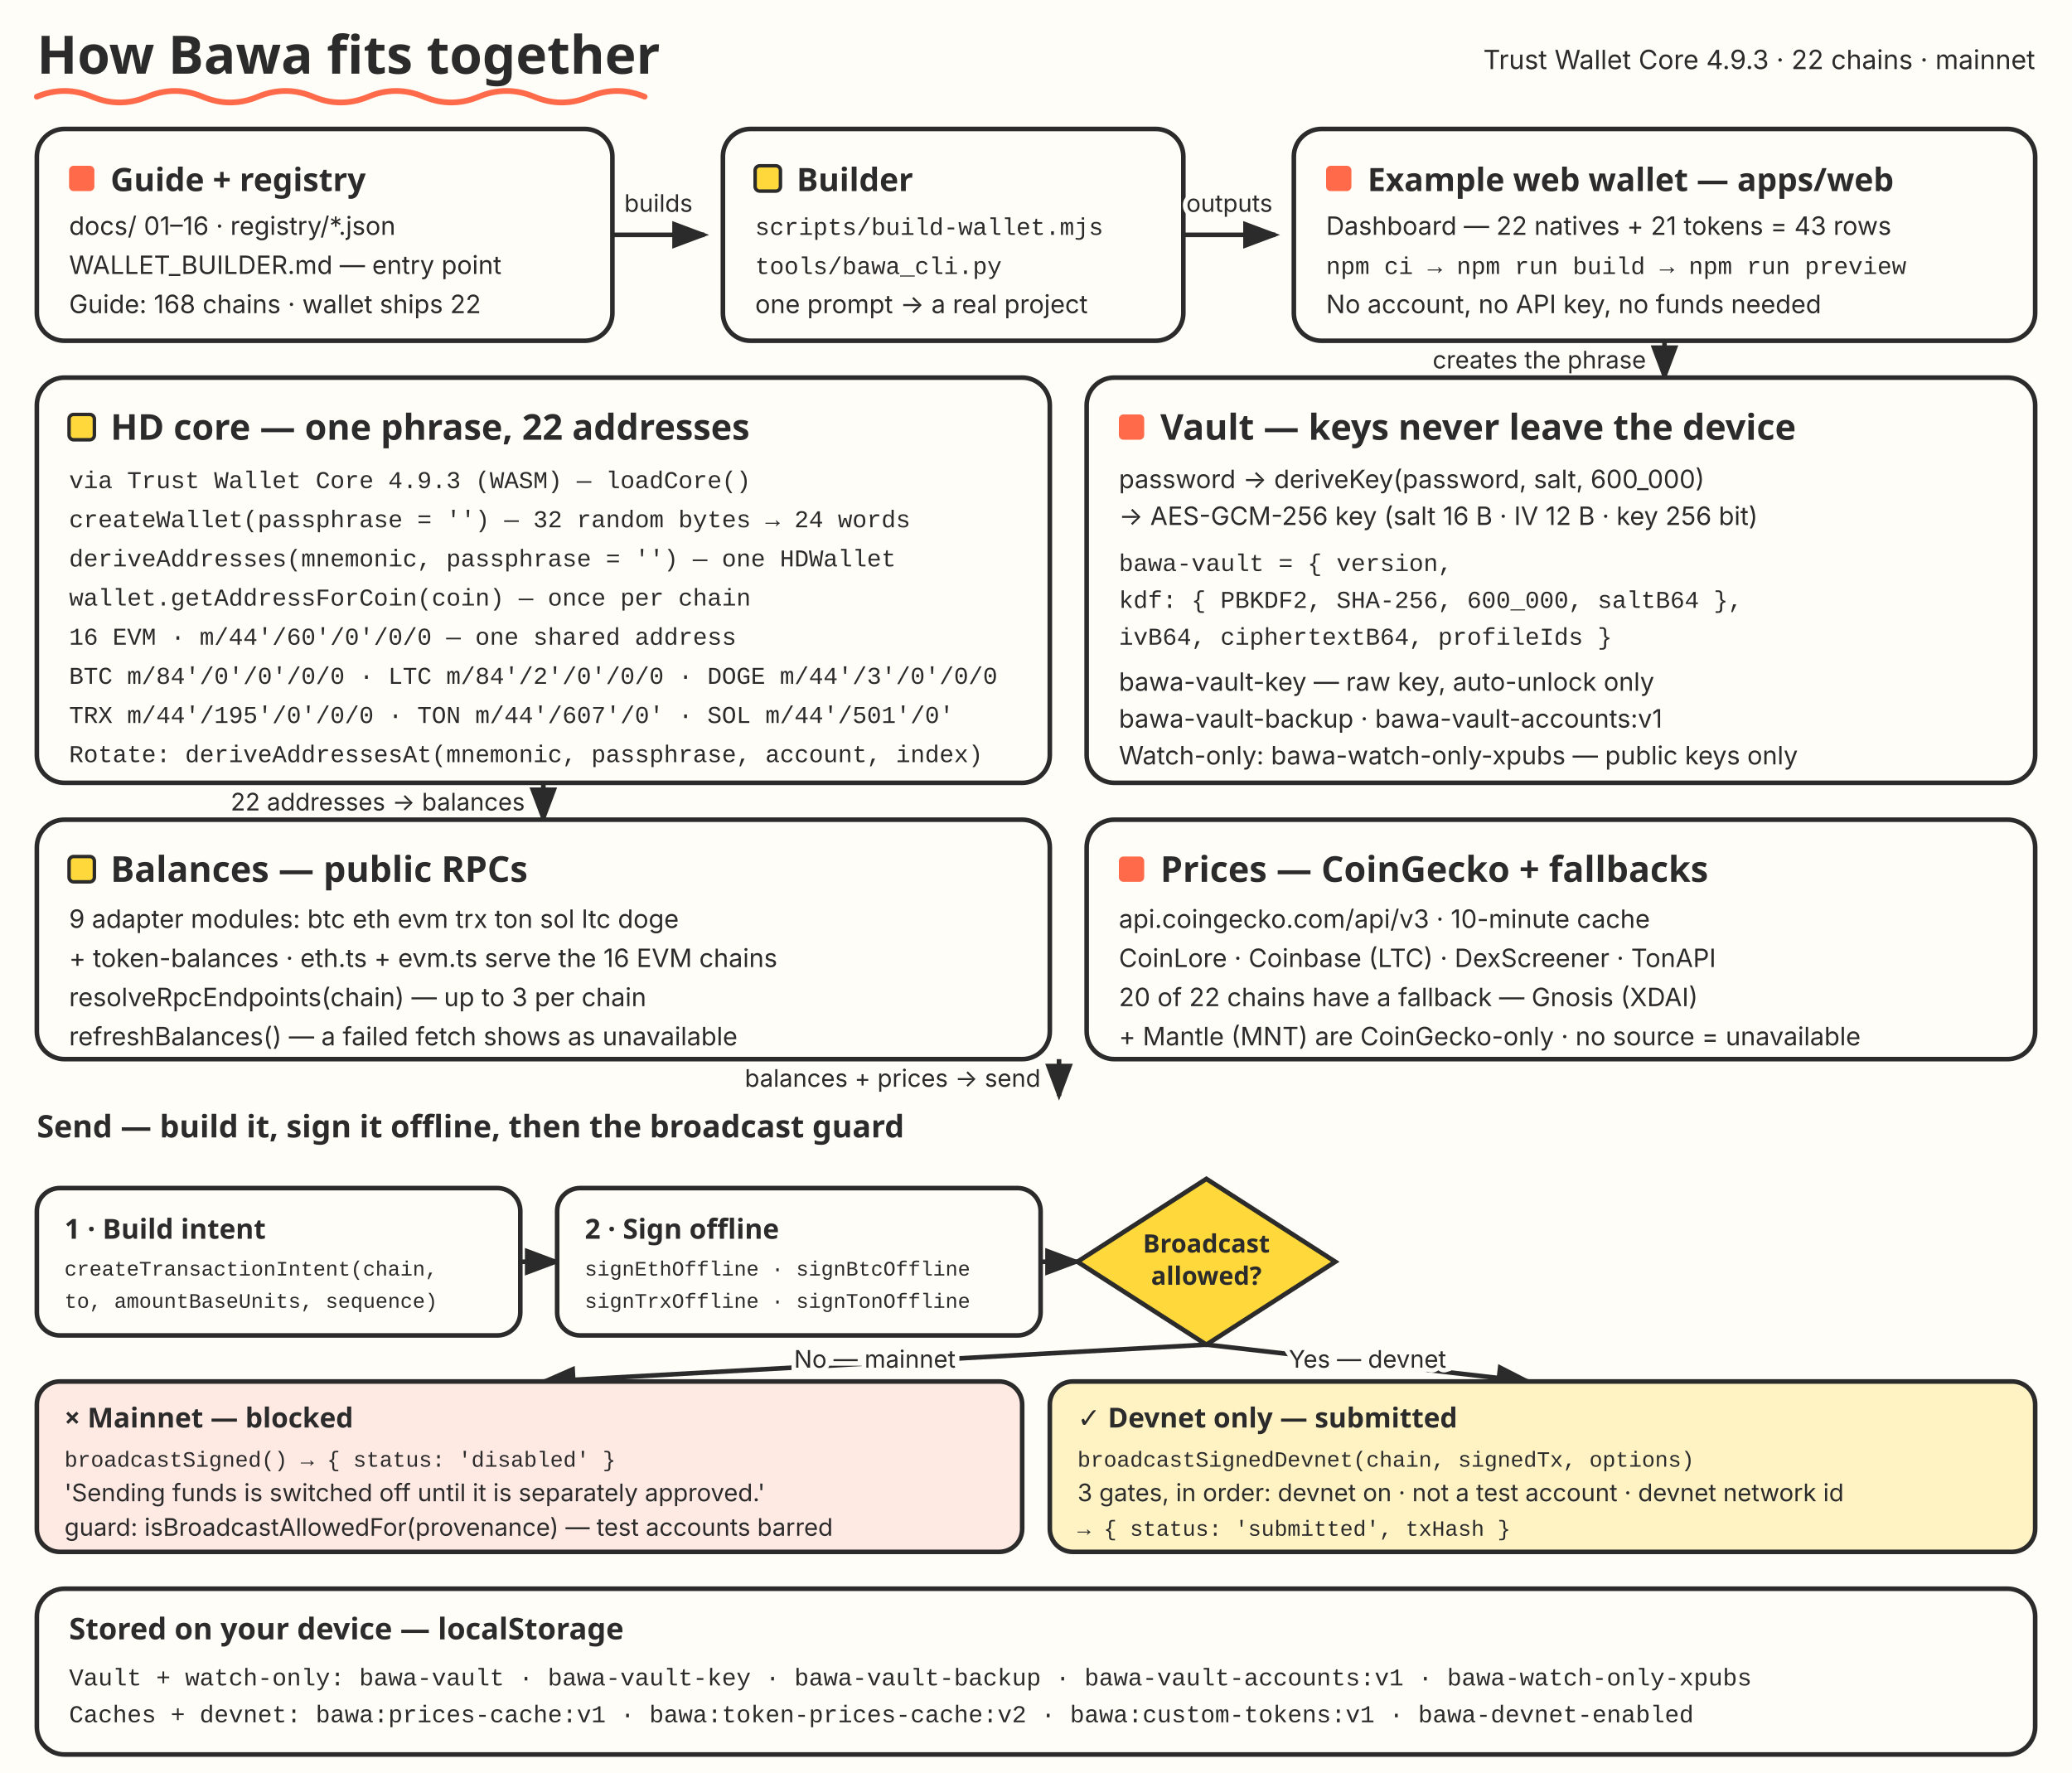
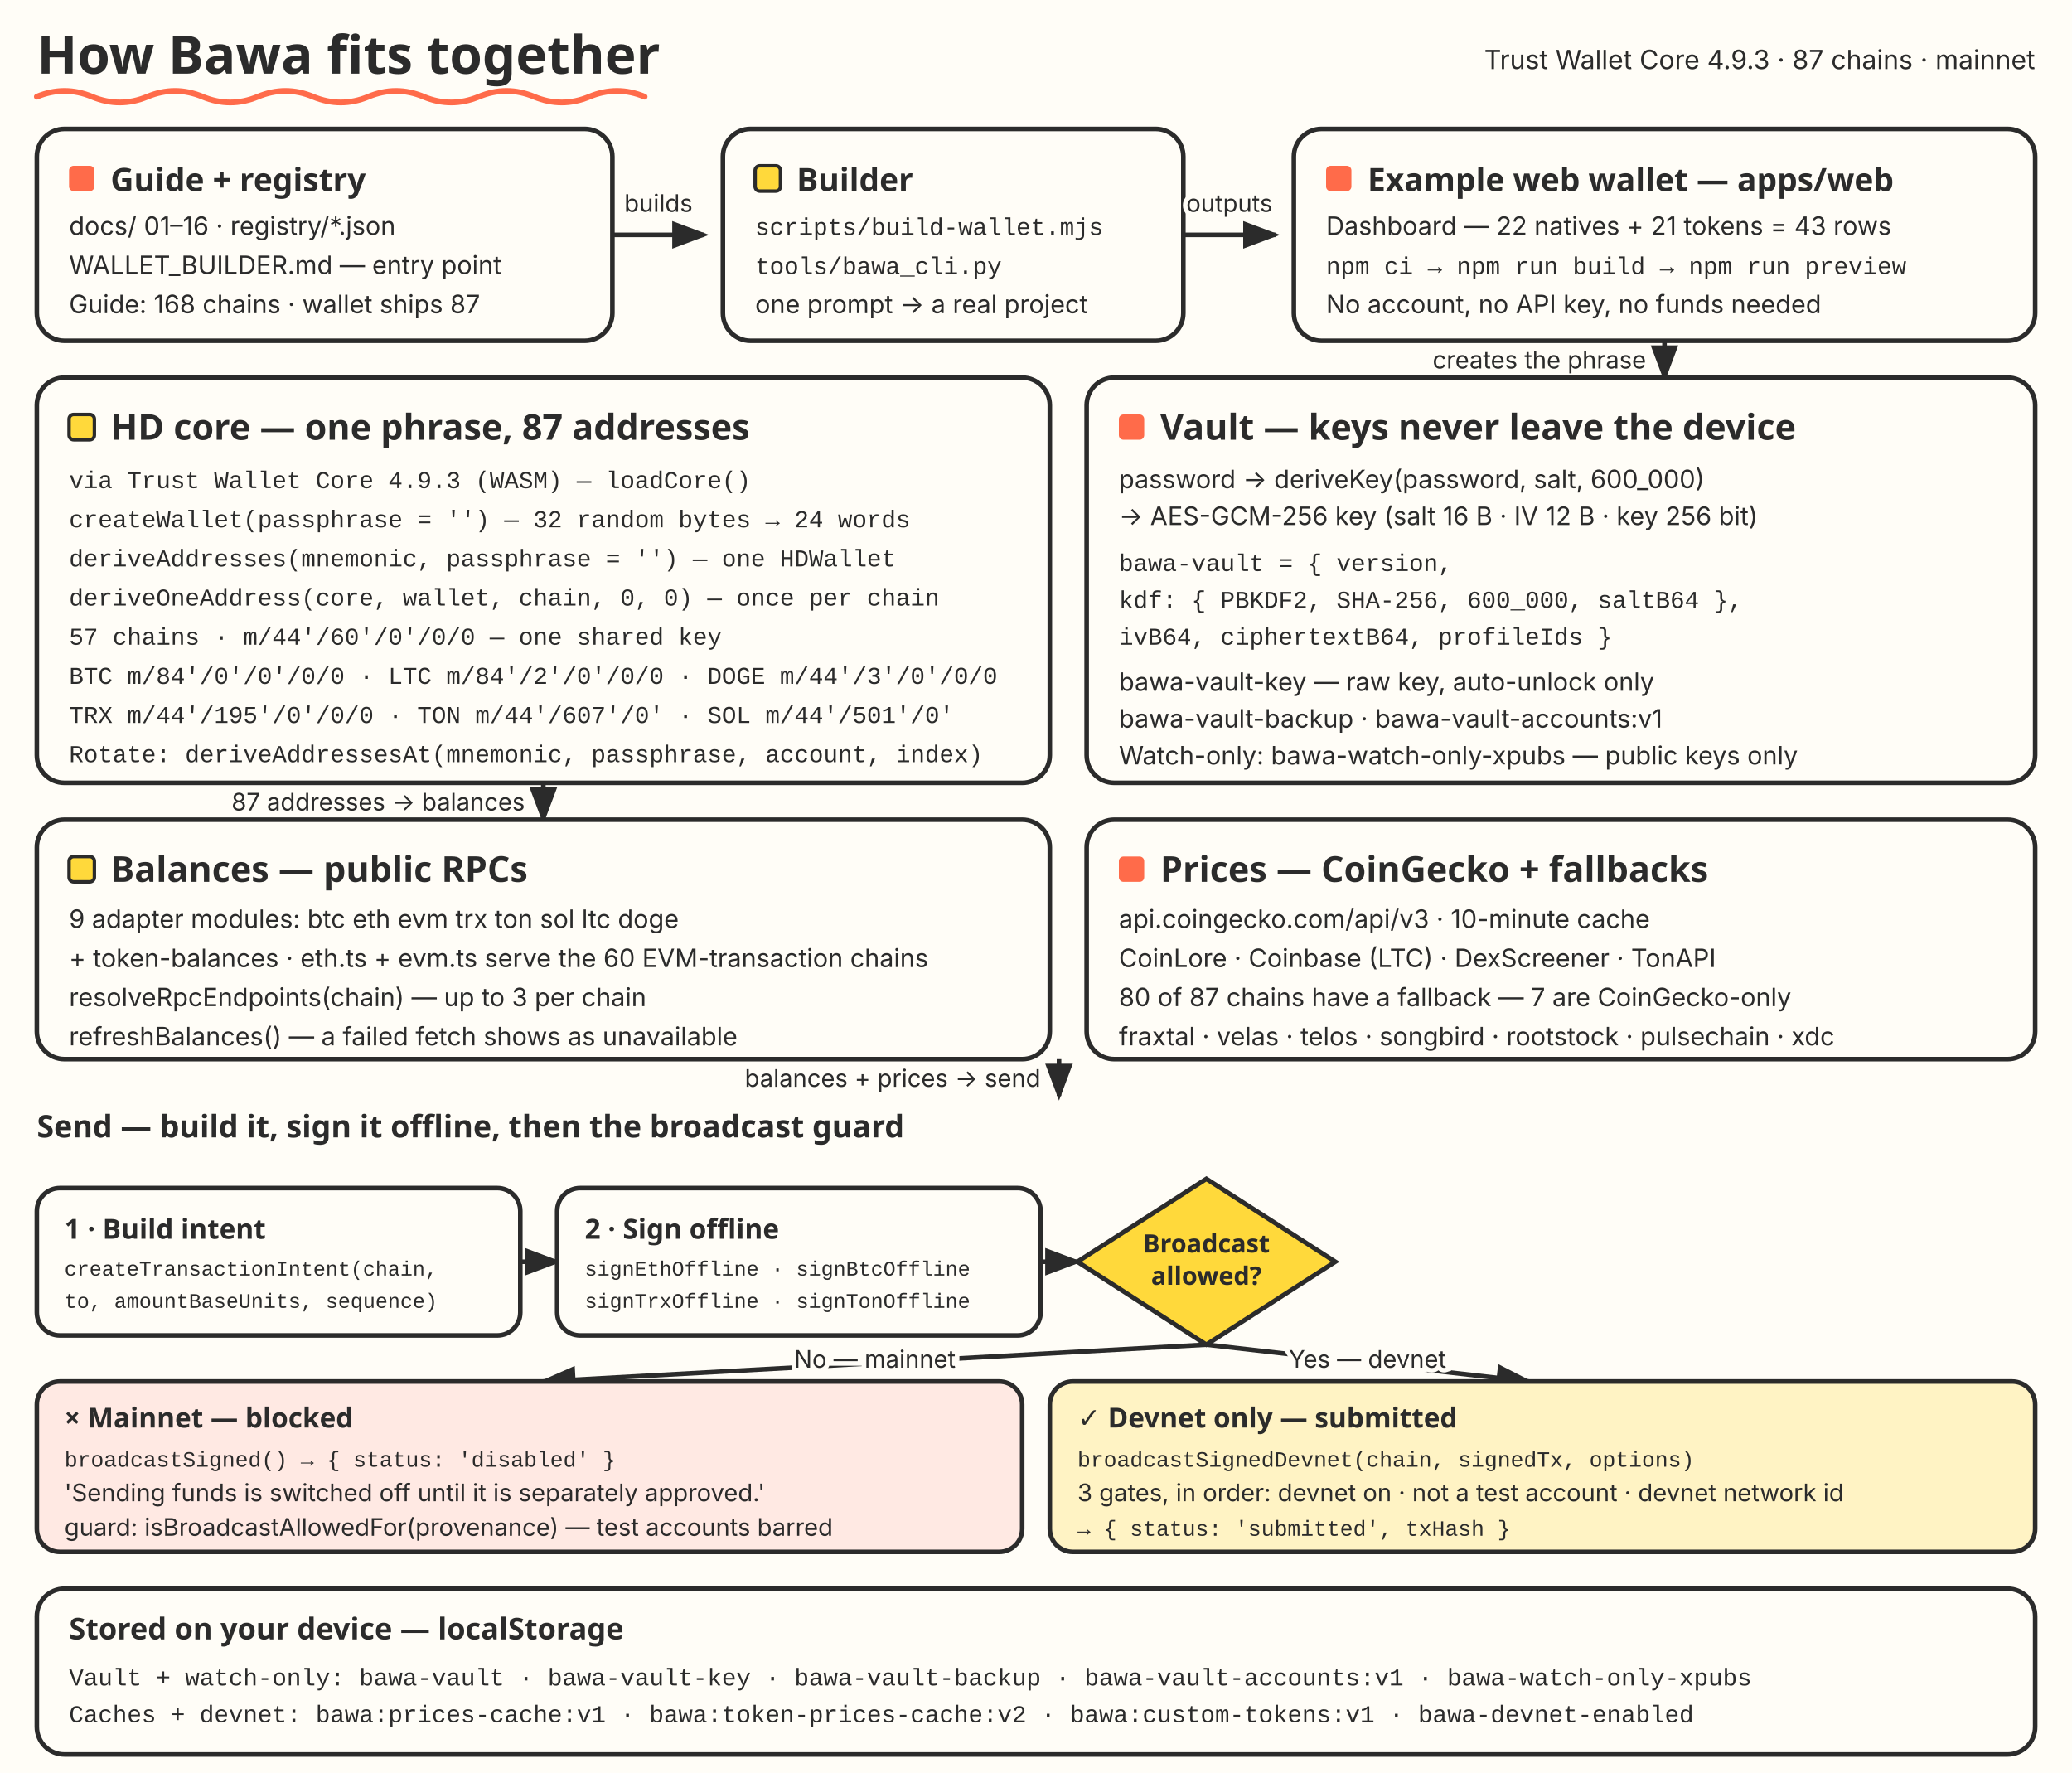
<svg xmlns="http://www.w3.org/2000/svg" width="900" height="770" viewBox="0 0 900 770" role="img" aria-labelledby="archTitle archDesc">
  <style>
    .t { font-family: "Baloo 2", "Trebuchet MS", Verdana, sans-serif; fill: #2B2B2B; }
    .b { font-family: Inter, "Trebuchet MS", Verdana, sans-serif; fill: #2B2B2B; }
    .m { font-family: "SFMono-Regular", Consolas, "Liberation Mono", monospace; fill: #2B2B2B; }
    .panel { fill: #FFFDF7; stroke: #2B2B2B; stroke-width: 2; }
    .tintC { fill: #FFE9E3; stroke: #2B2B2B; stroke-width: 2; }
    .tintS { fill: #FFF3C4; stroke: #2B2B2B; stroke-width: 2; }
    .diamond { fill: #FFD93B; stroke: #2B2B2B; stroke-width: 2; }
    .accent { fill: #FF6B4A; }
    .sun { fill: #FFD93B; }
    .arrow { stroke: #2B2B2B; stroke-width: 2; fill: none; }
    .lbl { font-family: Inter, "Trebuchet MS", Verdana, sans-serif; fill: #2B2B2B; paint-order: stroke; stroke: #FFFDF7; stroke-width: 4; }
  </style>
  <defs>
    <marker id="ah" markerWidth="10" markerHeight="10" refX="7" refY="3" orient="auto" markerUnits="strokeWidth">
      <path d="M0,0 L8,3 L0,6 z" fill="#2B2B2B" />
    </marker>
  </defs>
  <rect x="0" y="0" width="900" height="770" fill="#FFFDF7" />
  <text class="t" x="16" y="32" font-size="23" font-weight="700">How Bawa fits together</text>
-   <text class="b" x="884" y="30" font-size="11.5" text-anchor="end">Trust Wallet Core 4.9.3 · 22 chains · mainnet</text>
+   <text class="b" x="884" y="30" font-size="11.5" text-anchor="end">Trust Wallet Core 4.9.3 · 87 chains · mainnet</text>
  <path d="M16,42 q12,-5 24,0 t24,0 t24,0 t24,0 t24,0 t24,0 t24,0 t24,0 t24,0 t24,0 t24,0" fill="none" stroke="#FF6B4A" stroke-width="2.5" stroke-linecap="round" />
  <rect class="panel" x="16" y="56" width="250" height="92" rx="12" />
  <rect class="accent" x="30" y="72" width="11" height="11" rx="2" />
  <text class="t" x="48" y="83" font-size="14" font-weight="700">Guide + registry</text>
  <text class="b" x="30" y="102" font-size="11">docs/ 01–16 · registry/*.json</text>
  <text class="b" x="30" y="119" font-size="11">WALLET_BUILDER.md — entry point</text>
-   <text class="b" x="30" y="136" font-size="11">Guide: 168 chains · wallet ships 22</text>
+   <text class="b" x="30" y="136" font-size="11">Guide: 168 chains · wallet ships 87</text>
  <path class="arrow" d="M266,102 L306,102" marker-end="url(#ah)" />
  <text class="lbl" x="286" y="92" font-size="10.5" text-anchor="middle">builds</text>
  <rect class="panel" x="314" y="56" width="200" height="92" rx="12" />
  <rect class="sun" x="328" y="72" width="11" height="11" rx="2" stroke="#2B2B2B" stroke-width="1.5" />
  <text class="t" x="346" y="83" font-size="14" font-weight="700">Builder</text>
  <text class="m" x="328" y="102" font-size="10.5">scripts/build-wallet.mjs</text>
  <text class="m" x="328" y="119" font-size="10.5">tools/bawa_cli.py</text>
  <text class="b" x="328" y="136" font-size="11">one prompt → a real project</text>
  <path class="arrow" d="M514,102 L554,102" marker-end="url(#ah)" />
  <text class="lbl" x="534" y="92" font-size="10.5" text-anchor="middle">outputs</text>
  <rect class="panel" x="562" y="56" width="322" height="92" rx="12" />
  <rect class="accent" x="576" y="72" width="11" height="11" rx="2" />
  <text class="t" x="594" y="83" font-size="14" font-weight="700">Example web wallet — apps/web</text>
  <text class="b" x="576" y="102" font-size="11">Dashboard — 22 natives + 21 tokens = 43 rows</text>
  <text class="m" x="576" y="119" font-size="10.5">npm ci → npm run build → npm run preview</text>
  <text class="b" x="576" y="136" font-size="11">No account, no API key, no funds needed</text>
  <path class="arrow" d="M723,148 L723,164" marker-end="url(#ah)" />
  <text class="lbl" x="715" y="160" font-size="10.5" text-anchor="end">creates the phrase</text>
  <rect class="panel" x="16" y="164" width="440" height="176" rx="12" />
  <rect class="sun" x="30" y="180" width="11" height="11" rx="2" stroke="#2B2B2B" stroke-width="1.5" />
-   <text class="t" x="48" y="191" font-size="15.5" font-weight="700">HD core — one phrase, 22 addresses</text>
+   <text class="t" x="48" y="191" font-size="15.5" font-weight="700">HD core — one phrase, 87 addresses</text>
  <text class="m" x="30" y="212" font-size="10.5">via Trust Wallet Core 4.9.3 (WASM) — loadCore()</text>
  <text class="m" x="30" y="229" font-size="10.5">createWallet(passphrase = '') — 32 random bytes → 24 words</text>
  <text class="m" x="30" y="246" font-size="10.5">deriveAddresses(mnemonic, passphrase = '') — one HDWallet</text>
-   <text class="m" x="30" y="263" font-size="10.5">wallet.getAddressForCoin(coin) — once per chain</text>
-   <text class="m" x="30" y="280" font-size="10.5">16 EVM · m/44'/60'/0'/0/0 — one shared address</text>
+   <text class="m" x="30" y="263" font-size="10.5">deriveOneAddress(core, wallet, chain, 0, 0) — once per chain</text>
+   <text class="m" x="30" y="280" font-size="10.5">57 chains · m/44'/60'/0'/0/0 — one shared key</text>
  <text class="m" x="30" y="297" font-size="10.5">BTC m/84'/0'/0'/0/0 · LTC m/84'/2'/0'/0/0 · DOGE m/44'/3'/0'/0/0</text>
  <text class="m" x="30" y="314" font-size="10.5">TRX m/44'/195'/0'/0/0 · TON m/44'/607'/0' · SOL m/44'/501'/0'</text>
  <text class="m" x="30" y="331" font-size="10.5">Rotate: deriveAddressesAt(mnemonic, passphrase, account, index)</text>
  <rect class="panel" x="472" y="164" width="412" height="176" rx="12" />
  <rect class="accent" x="486" y="180" width="11" height="11" rx="2" />
  <text class="t" x="504" y="191" font-size="15.5" font-weight="700">Vault — keys never leave the device</text>
  <text class="b" x="486" y="212" font-size="11">password → deriveKey(password, salt, 600_000)</text>
  <text class="b" x="486" y="228" font-size="11">→ AES-GCM-256 key (salt 16 B · IV 12 B · key 256 bit)</text>
  <text class="m" x="486" y="248" font-size="10.5">bawa-vault = { version,</text>
  <text class="m" x="486" y="264" font-size="10.5">  kdf: { PBKDF2, SHA-256, 600_000, saltB64 },</text>
  <text class="m" x="486" y="280" font-size="10.5">  ivB64, ciphertextB64, profileIds }</text>
  <text class="b" x="486" y="300" font-size="11">bawa-vault-key — raw key, auto-unlock only</text>
  <text class="b" x="486" y="316" font-size="11">bawa-vault-backup · bawa-vault-accounts:v1</text>
  <text class="b" x="486" y="332" font-size="11">Watch-only: bawa-watch-only-xpubs — public keys only</text>
  <path class="arrow" d="M236,340 L236,356" marker-end="url(#ah)" />
-   <text class="lbl" x="228" y="352" font-size="10.5" text-anchor="end">22 addresses → balances</text>
+   <text class="lbl" x="228" y="352" font-size="10.5" text-anchor="end">87 addresses → balances</text>
  <rect class="panel" x="16" y="356" width="440" height="104" rx="12" />
  <rect class="sun" x="30" y="372" width="11" height="11" rx="2" stroke="#2B2B2B" stroke-width="1.5" />
  <text class="t" x="48" y="383" font-size="15.5" font-weight="700">Balances — public RPCs</text>
  <text class="b" x="30" y="403" font-size="11">9 adapter modules: btc eth evm trx ton sol ltc doge</text>
-   <text class="b" x="30" y="420" font-size="11">+ token-balances · eth.ts + evm.ts serve the 16 EVM chains</text>
+   <text class="b" x="30" y="420" font-size="11">+ token-balances · eth.ts + evm.ts serve the 60 EVM-transaction chains</text>
  <text class="b" x="30" y="437" font-size="11">resolveRpcEndpoints(chain) — up to 3 per chain</text>
  <text class="b" x="30" y="454" font-size="11">refreshBalances() — a failed fetch shows as unavailable</text>
  <rect class="panel" x="472" y="356" width="412" height="104" rx="12" />
  <rect class="accent" x="486" y="372" width="11" height="11" rx="2" />
  <text class="t" x="504" y="383" font-size="15.5" font-weight="700">Prices — CoinGecko + fallbacks</text>
  <text class="b" x="486" y="403" font-size="11">api.coingecko.com/api/v3 · 10-minute cache</text>
  <text class="b" x="486" y="420" font-size="11">CoinLore · Coinbase (LTC) · DexScreener · TonAPI</text>
-   <text class="b" x="486" y="437" font-size="11">20 of 22 chains have a fallback — Gnosis (XDAI)</text>
-   <text class="b" x="486" y="454" font-size="11">+ Mantle (MNT) are CoinGecko-only · no source = unavailable</text>
+   <text class="b" x="486" y="437" font-size="11">80 of 87 chains have a fallback — 7 are CoinGecko-only</text>
+   <text class="b" x="486" y="454" font-size="11">fraxtal · velas · telos · songbird · rootstock · pulsechain · xdc</text>
  <path class="arrow" d="M460,460 L460,476" marker-end="url(#ah)" />
  <text class="lbl" x="452" y="472" font-size="10.5" text-anchor="end">balances + prices → send</text>
  <text class="t" x="16" y="494" font-size="13.5" font-weight="700">Send — build it, sign it offline, then the broadcast guard</text>
  <rect class="panel" x="16" y="516" width="210" height="64" rx="10" />
  <text class="t" x="28" y="538" font-size="12" font-weight="700">1 · Build intent</text>
  <text class="m" x="28" y="554" font-size="9">createTransactionIntent(chain,</text>
  <text class="m" x="28" y="568" font-size="9">to, amountBaseUnits, sequence)</text>
  <path class="arrow" d="M226,548 L242,548" marker-end="url(#ah)" />
  <rect class="panel" x="242" y="516" width="210" height="64" rx="10" />
  <text class="t" x="254" y="538" font-size="12" font-weight="700">2 · Sign offline</text>
  <text class="m" x="254" y="554" font-size="9">signEthOffline · signBtcOffline</text>
  <text class="m" x="254" y="568" font-size="9">signTrxOffline · signTonOffline</text>
  <path class="arrow" d="M452,548 L468,548" marker-end="url(#ah)" />
  <polygon class="diamond" points="524,512 580,548 524,584 468,548" />
  <text class="t" x="524" y="544" font-size="11" font-weight="700" text-anchor="middle">Broadcast</text>
  <text class="t" x="524" y="558" font-size="11" font-weight="700" text-anchor="middle">allowed?</text>
  <path class="arrow" d="M524,584 L236,600" marker-end="url(#ah)" />
  <text class="lbl" x="380" y="594" font-size="10.5" text-anchor="middle">No — mainnet</text>
  <path class="arrow" d="M524,584 L664,600" marker-end="url(#ah)" />
  <text class="lbl" x="594" y="594" font-size="10.5" text-anchor="middle">Yes — devnet</text>
  <rect class="tintC" x="16" y="600" width="428" height="74" rx="10" />
  <text class="t" x="28" y="620" font-size="12" font-weight="700">× Mainnet — blocked</text>
  <text class="m" x="28" y="637" font-size="9.5">broadcastSigned() → { status: 'disabled' }</text>
  <text class="b" x="28" y="652" font-size="10.5">'Sending funds is switched off until it is separately approved.'</text>
  <text class="b" x="28" y="667" font-size="10.5">guard: isBroadcastAllowedFor(provenance) — test accounts barred</text>
  <rect class="tintS" x="456" y="600" width="428" height="74" rx="10" />
  <text class="t" x="468" y="620" font-size="12" font-weight="700">✓ Devnet only — submitted</text>
  <text class="m" x="468" y="637" font-size="9.5">broadcastSignedDevnet(chain, signedTx, options)</text>
  <text class="b" x="468" y="652" font-size="10.5">3 gates, in order: devnet on · not a test account · devnet network id</text>
  <text class="m" x="468" y="667" font-size="9.5">→ { status: 'submitted', txHash }</text>
  <rect class="panel" x="16" y="690" width="868" height="72" rx="12" />
  <text class="t" x="30" y="712" font-size="13" font-weight="700">Stored on your device — localStorage</text>
  <text class="m" x="30" y="732" font-size="10.5">Vault + watch-only: bawa-vault · bawa-vault-key · bawa-vault-backup · bawa-vault-accounts:v1 · bawa-watch-only-xpubs</text>
  <text class="m" x="30" y="748" font-size="10.5">Caches + devnet: bawa:prices-cache:v1 · bawa:token-prices-cache:v2 · bawa:custom-tokens:v1 · bawa-devnet-enabled</text>
</svg>
